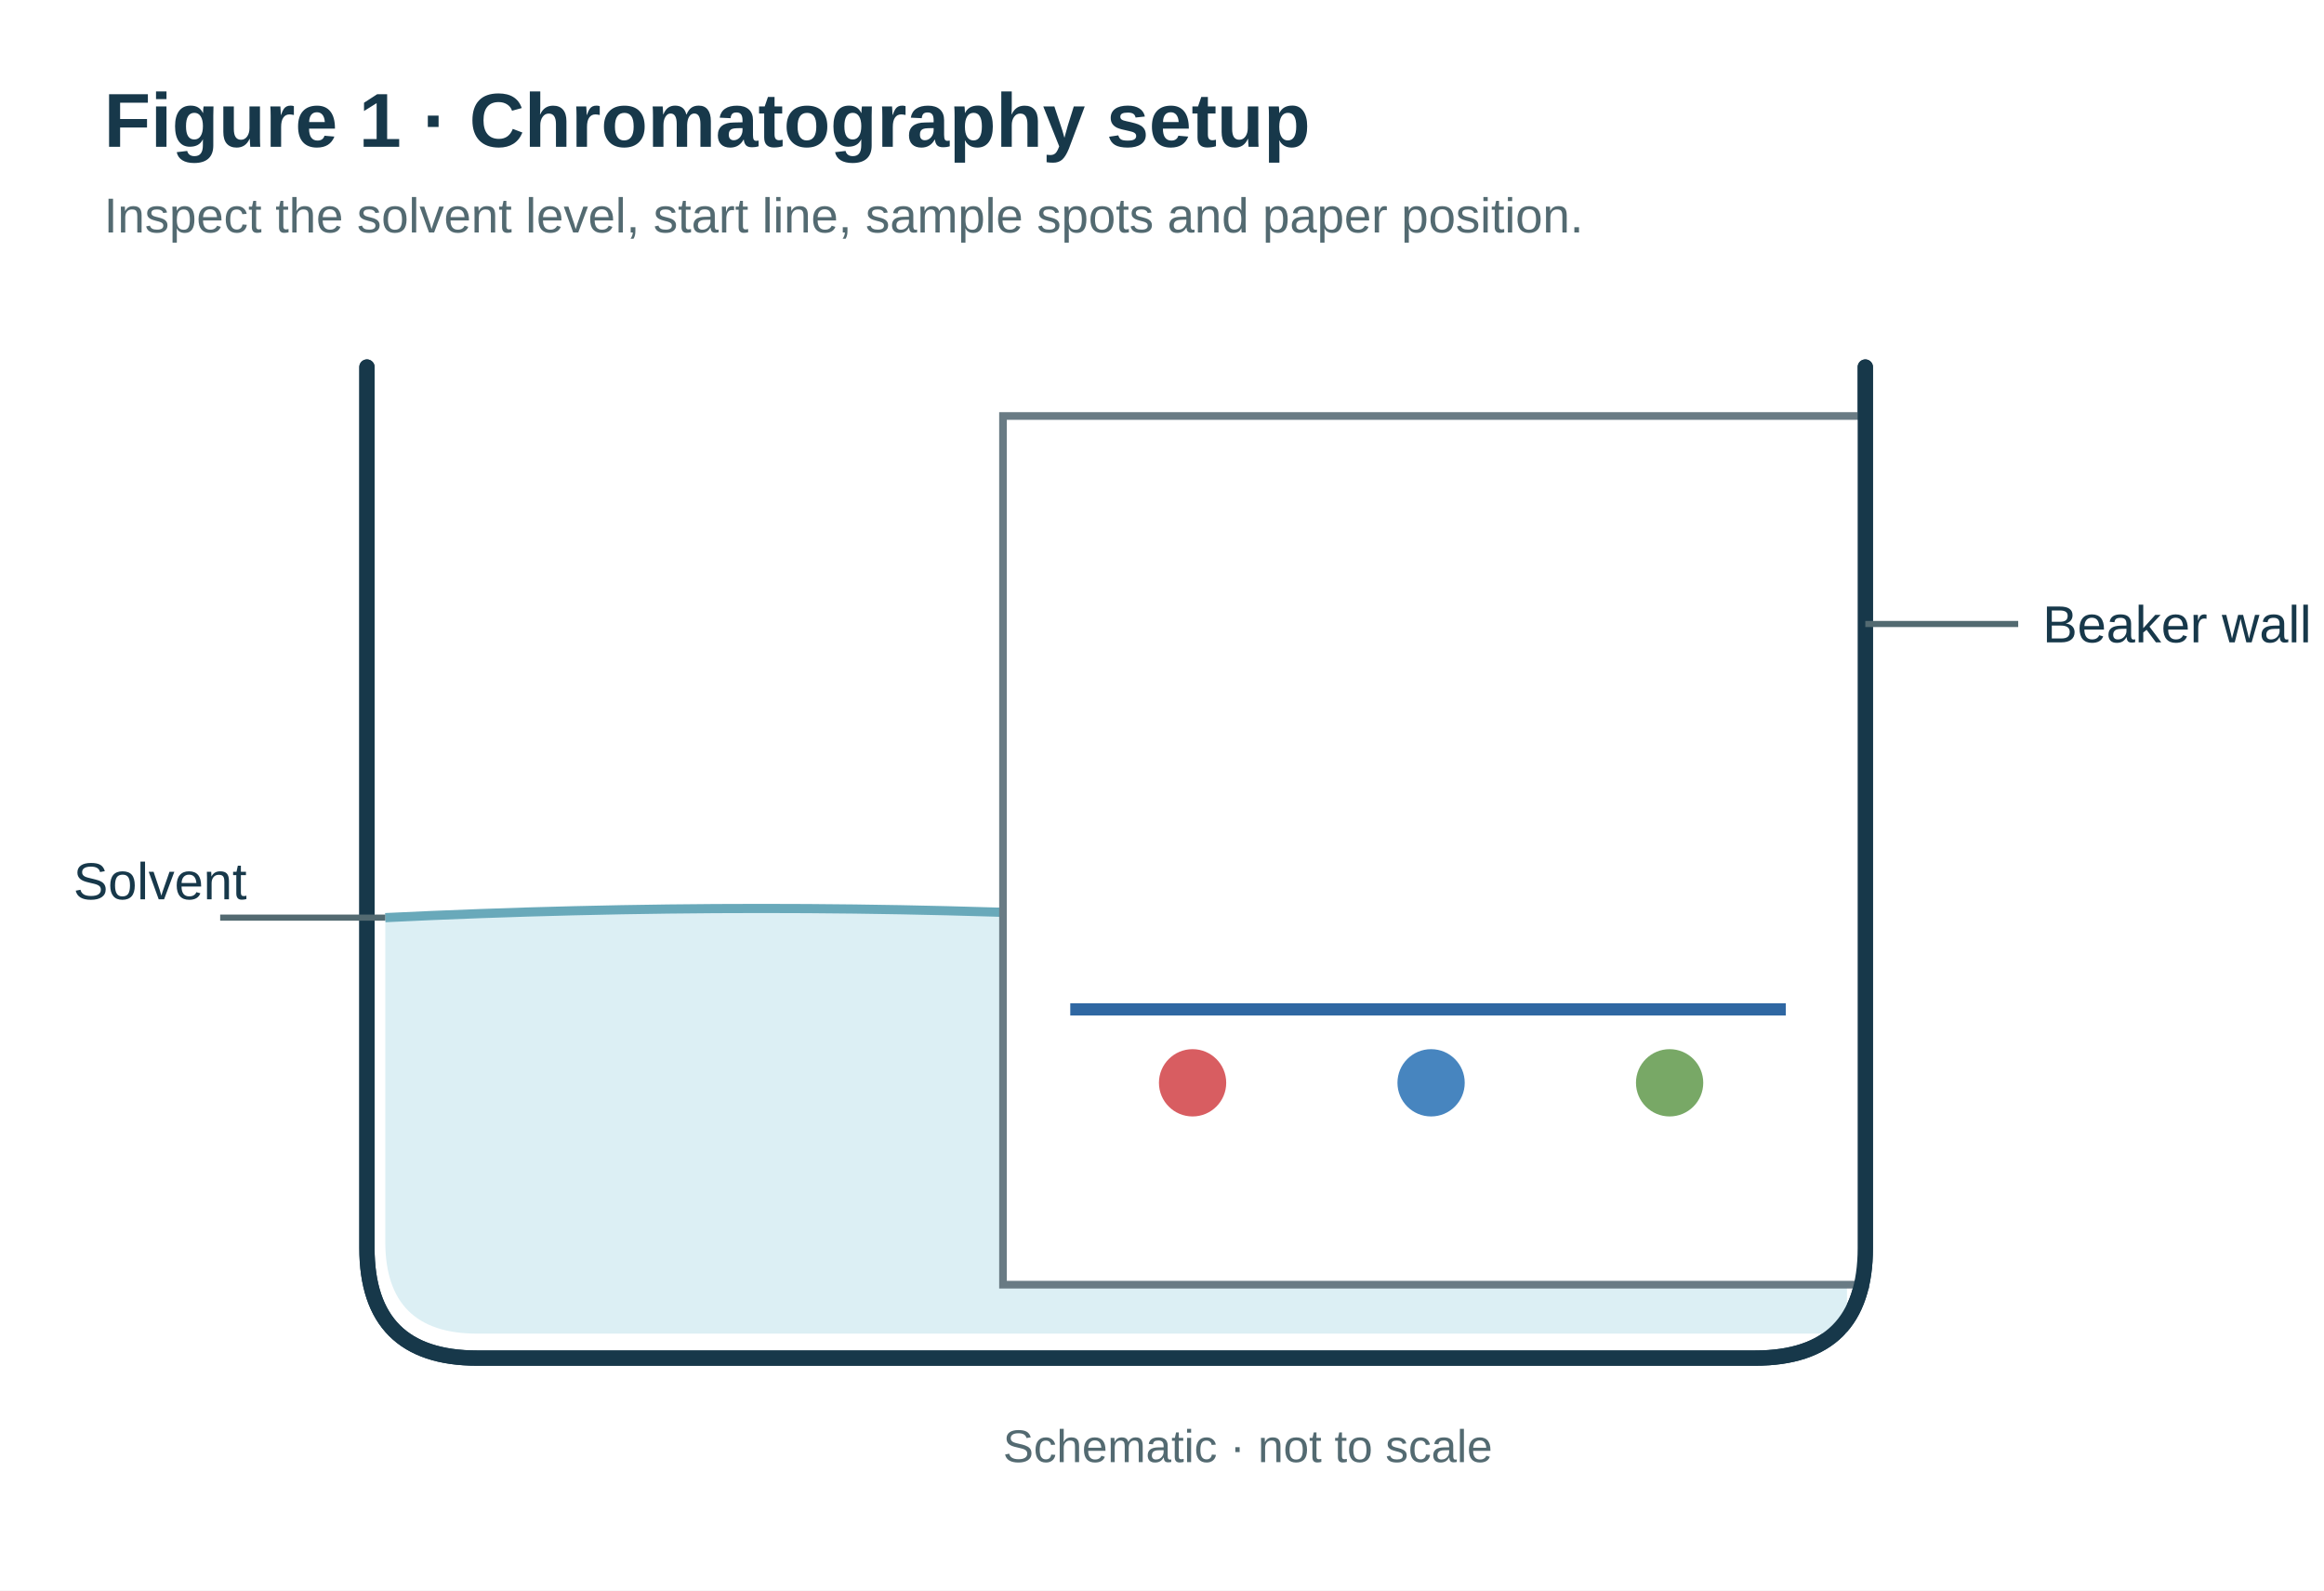
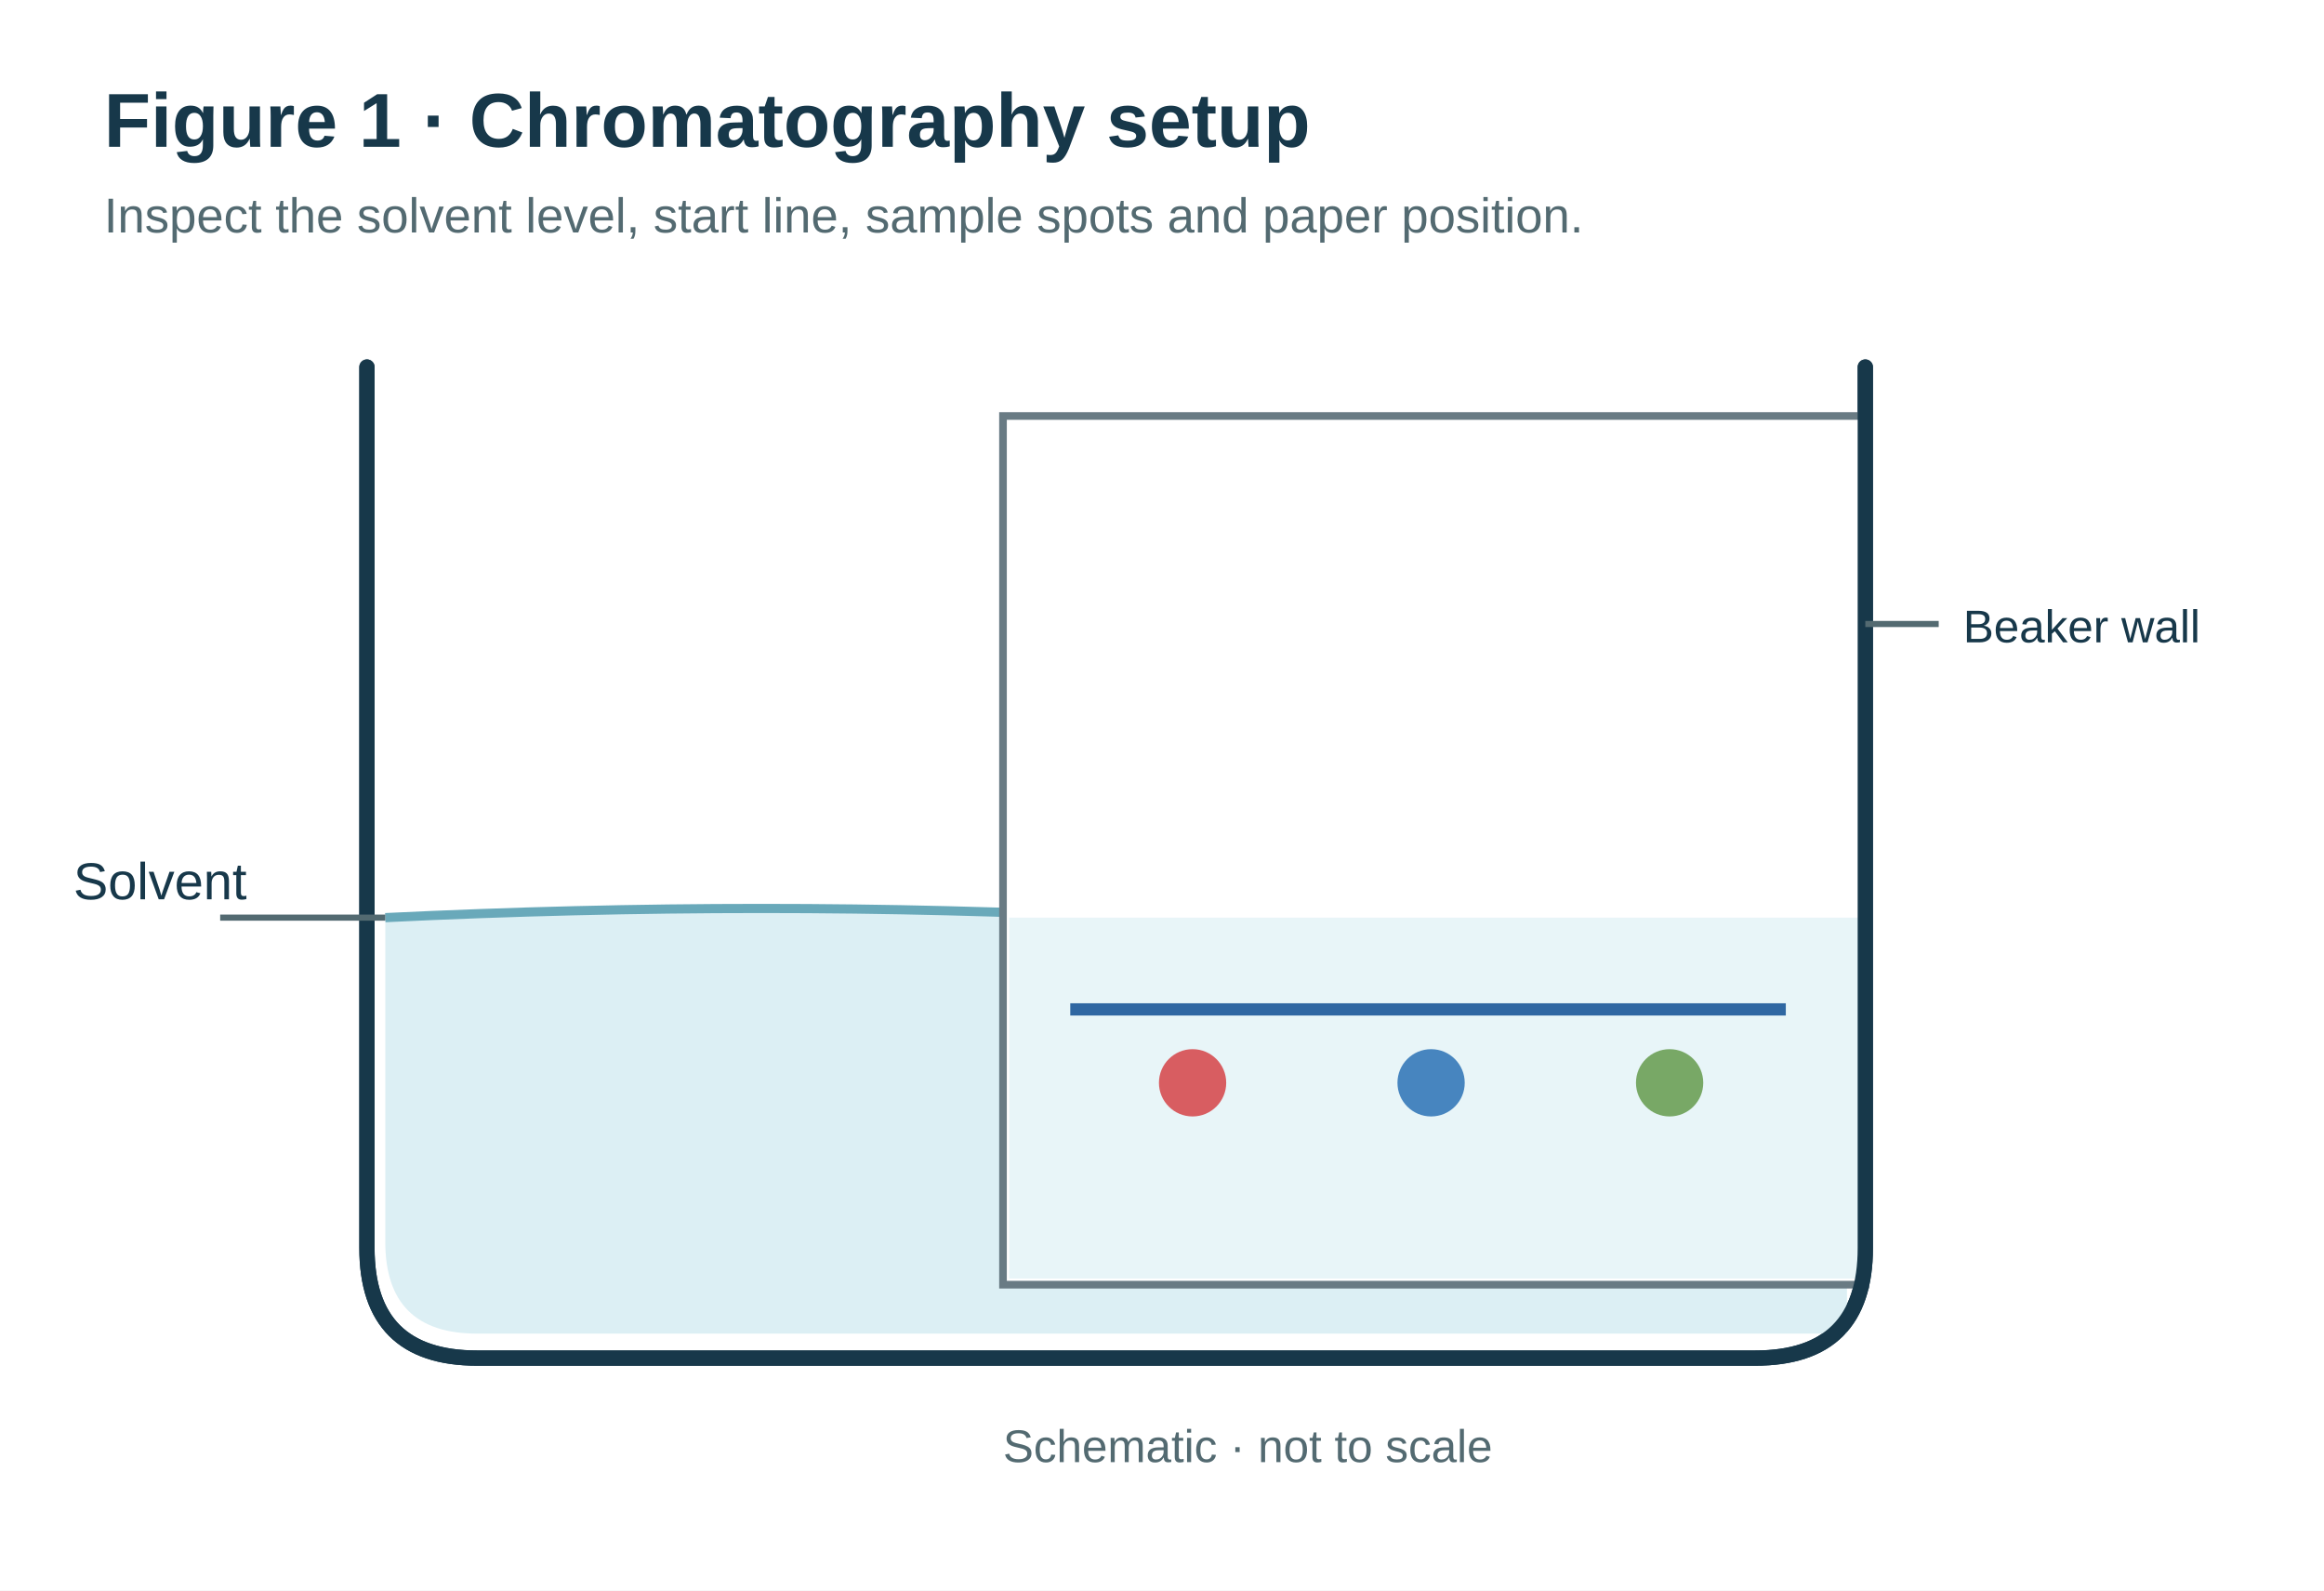
<svg xmlns="http://www.w3.org/2000/svg" viewBox="0 0 760 520" role="img" aria-labelledby="title desc">
  <rect width="760" height="520" fill="#ffffff" />
  <text x="34" y="48" font-family="Arial,sans-serif" font-size="25" font-weight="700" fill="#17384a">Figure 1 · Chromatography setup</text>
  <text x="34" y="76" font-family="Arial,sans-serif" font-size="16" fill="#536a71">Inspect the solvent level, start line, sample spots and paper position.</text>
  <path d="M120 120V408Q120 444 156 444H574Q610 444 610 408V120" fill="none" stroke="#17384a" stroke-width="5" stroke-linecap="round" />
  <path d="M126 300Q250 294 370 300T604 300V436H156Q126 436 126 406Z" fill="#dceff4" />
  <path d="M126 300Q250 294 370 300T604 300" fill="none" stroke="#69a9ba" stroke-width="3" />
  <rect x="328" y="136" width="282" height="284" fill="#fff" stroke="#697b84" stroke-width="2.5" />
+   <rect x="330" y="300" width="278" height="118" fill="#dceff4" opacity=".65" />
  <path d="M350 330H584" stroke="#2f67a2" stroke-width="4" />
  <circle cx="390" cy="354" r="11" fill="#d85d61" />
  <circle cx="468" cy="354" r="11" fill="#4785bf" />
  <circle cx="546" cy="354" r="11" fill="#78a866" />
  <path d="M120 120V408Q120 444 156 444H574Q610 444 610 408V120" fill="none" stroke="#17384a" stroke-width="5" stroke-linecap="round" />
  <path d="M126 300H72" stroke="#536a71" stroke-width="2" />
  <text x="24" y="294" font-family="Arial,sans-serif" font-size="17" fill="#17384a">Solvent</text>
-   <path d="M610 204H660" stroke="#536a71" stroke-width="2" />
-   <text x="668" y="210" font-family="Arial,sans-serif" font-size="17" fill="#17384a">Beaker wall</text>
+   <path d="M610 204H634" stroke="#536a71" stroke-width="2" />
+   <text x="642" y="210" font-family="Arial,sans-serif" font-size="15" fill="#17384a">Beaker wall</text>
  <text x="328" y="478" font-family="Arial,sans-serif" font-size="15" fill="#536a71">Schematic · not to scale</text>
</svg>
